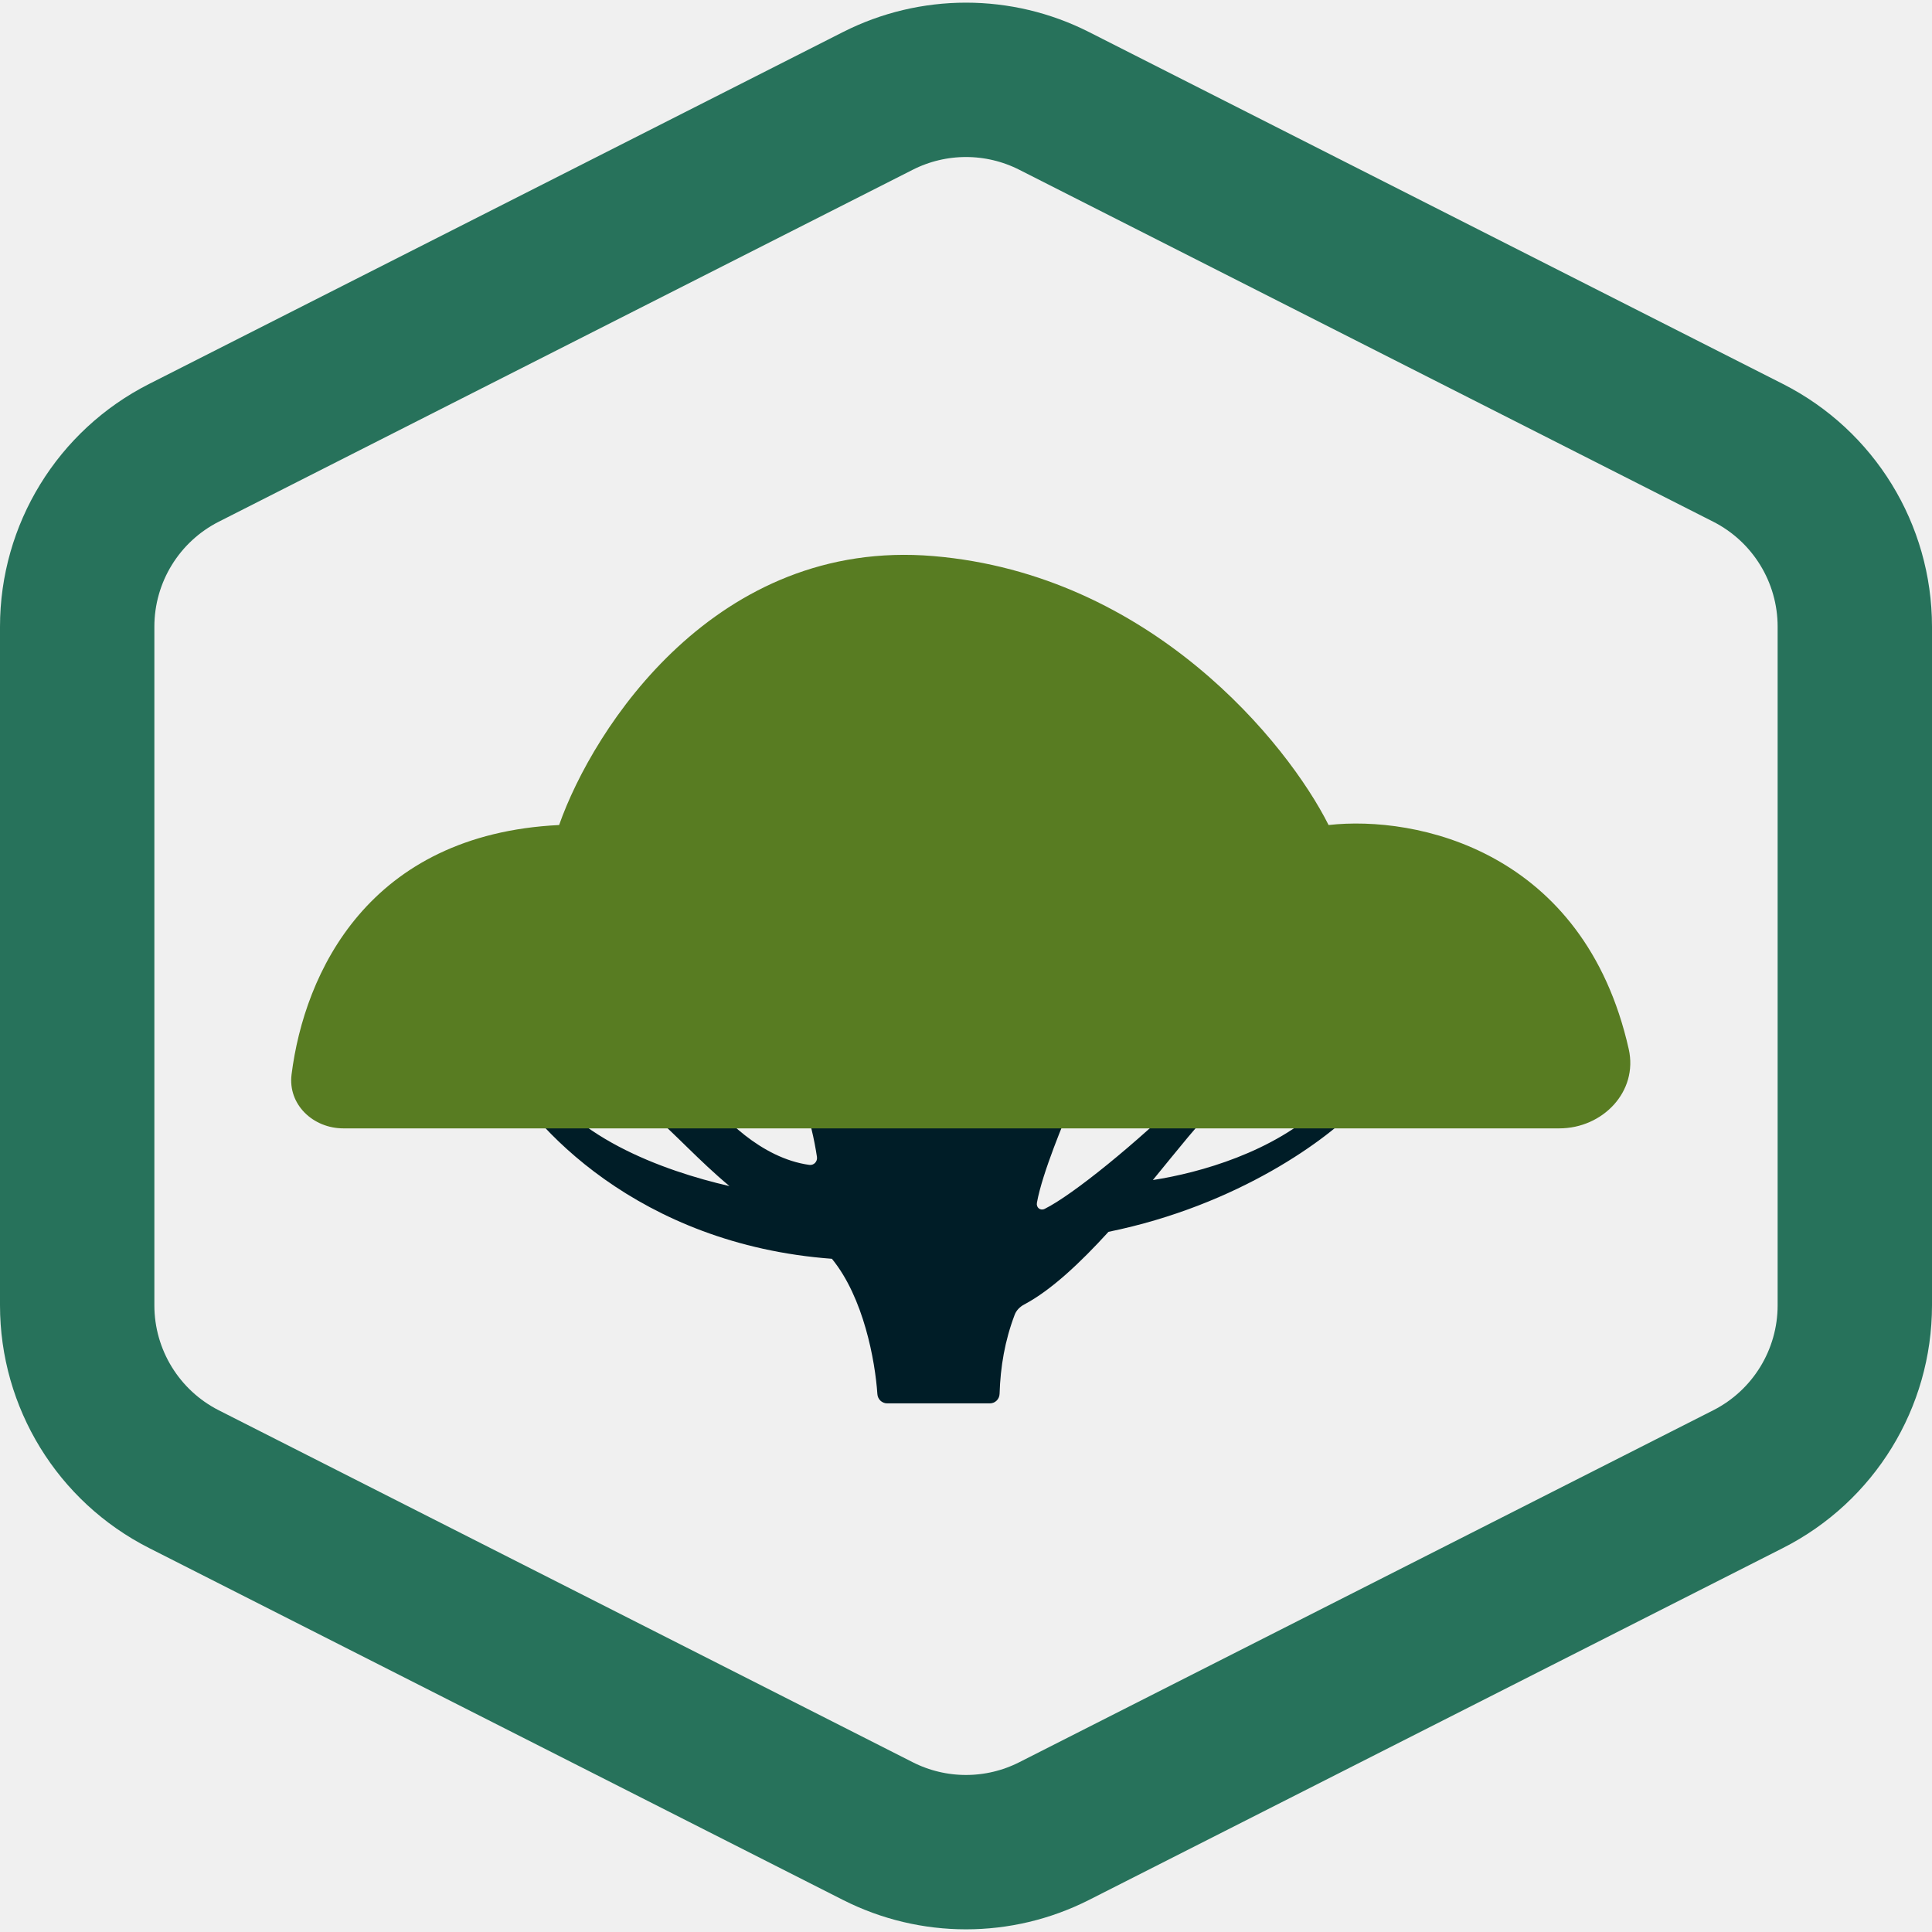
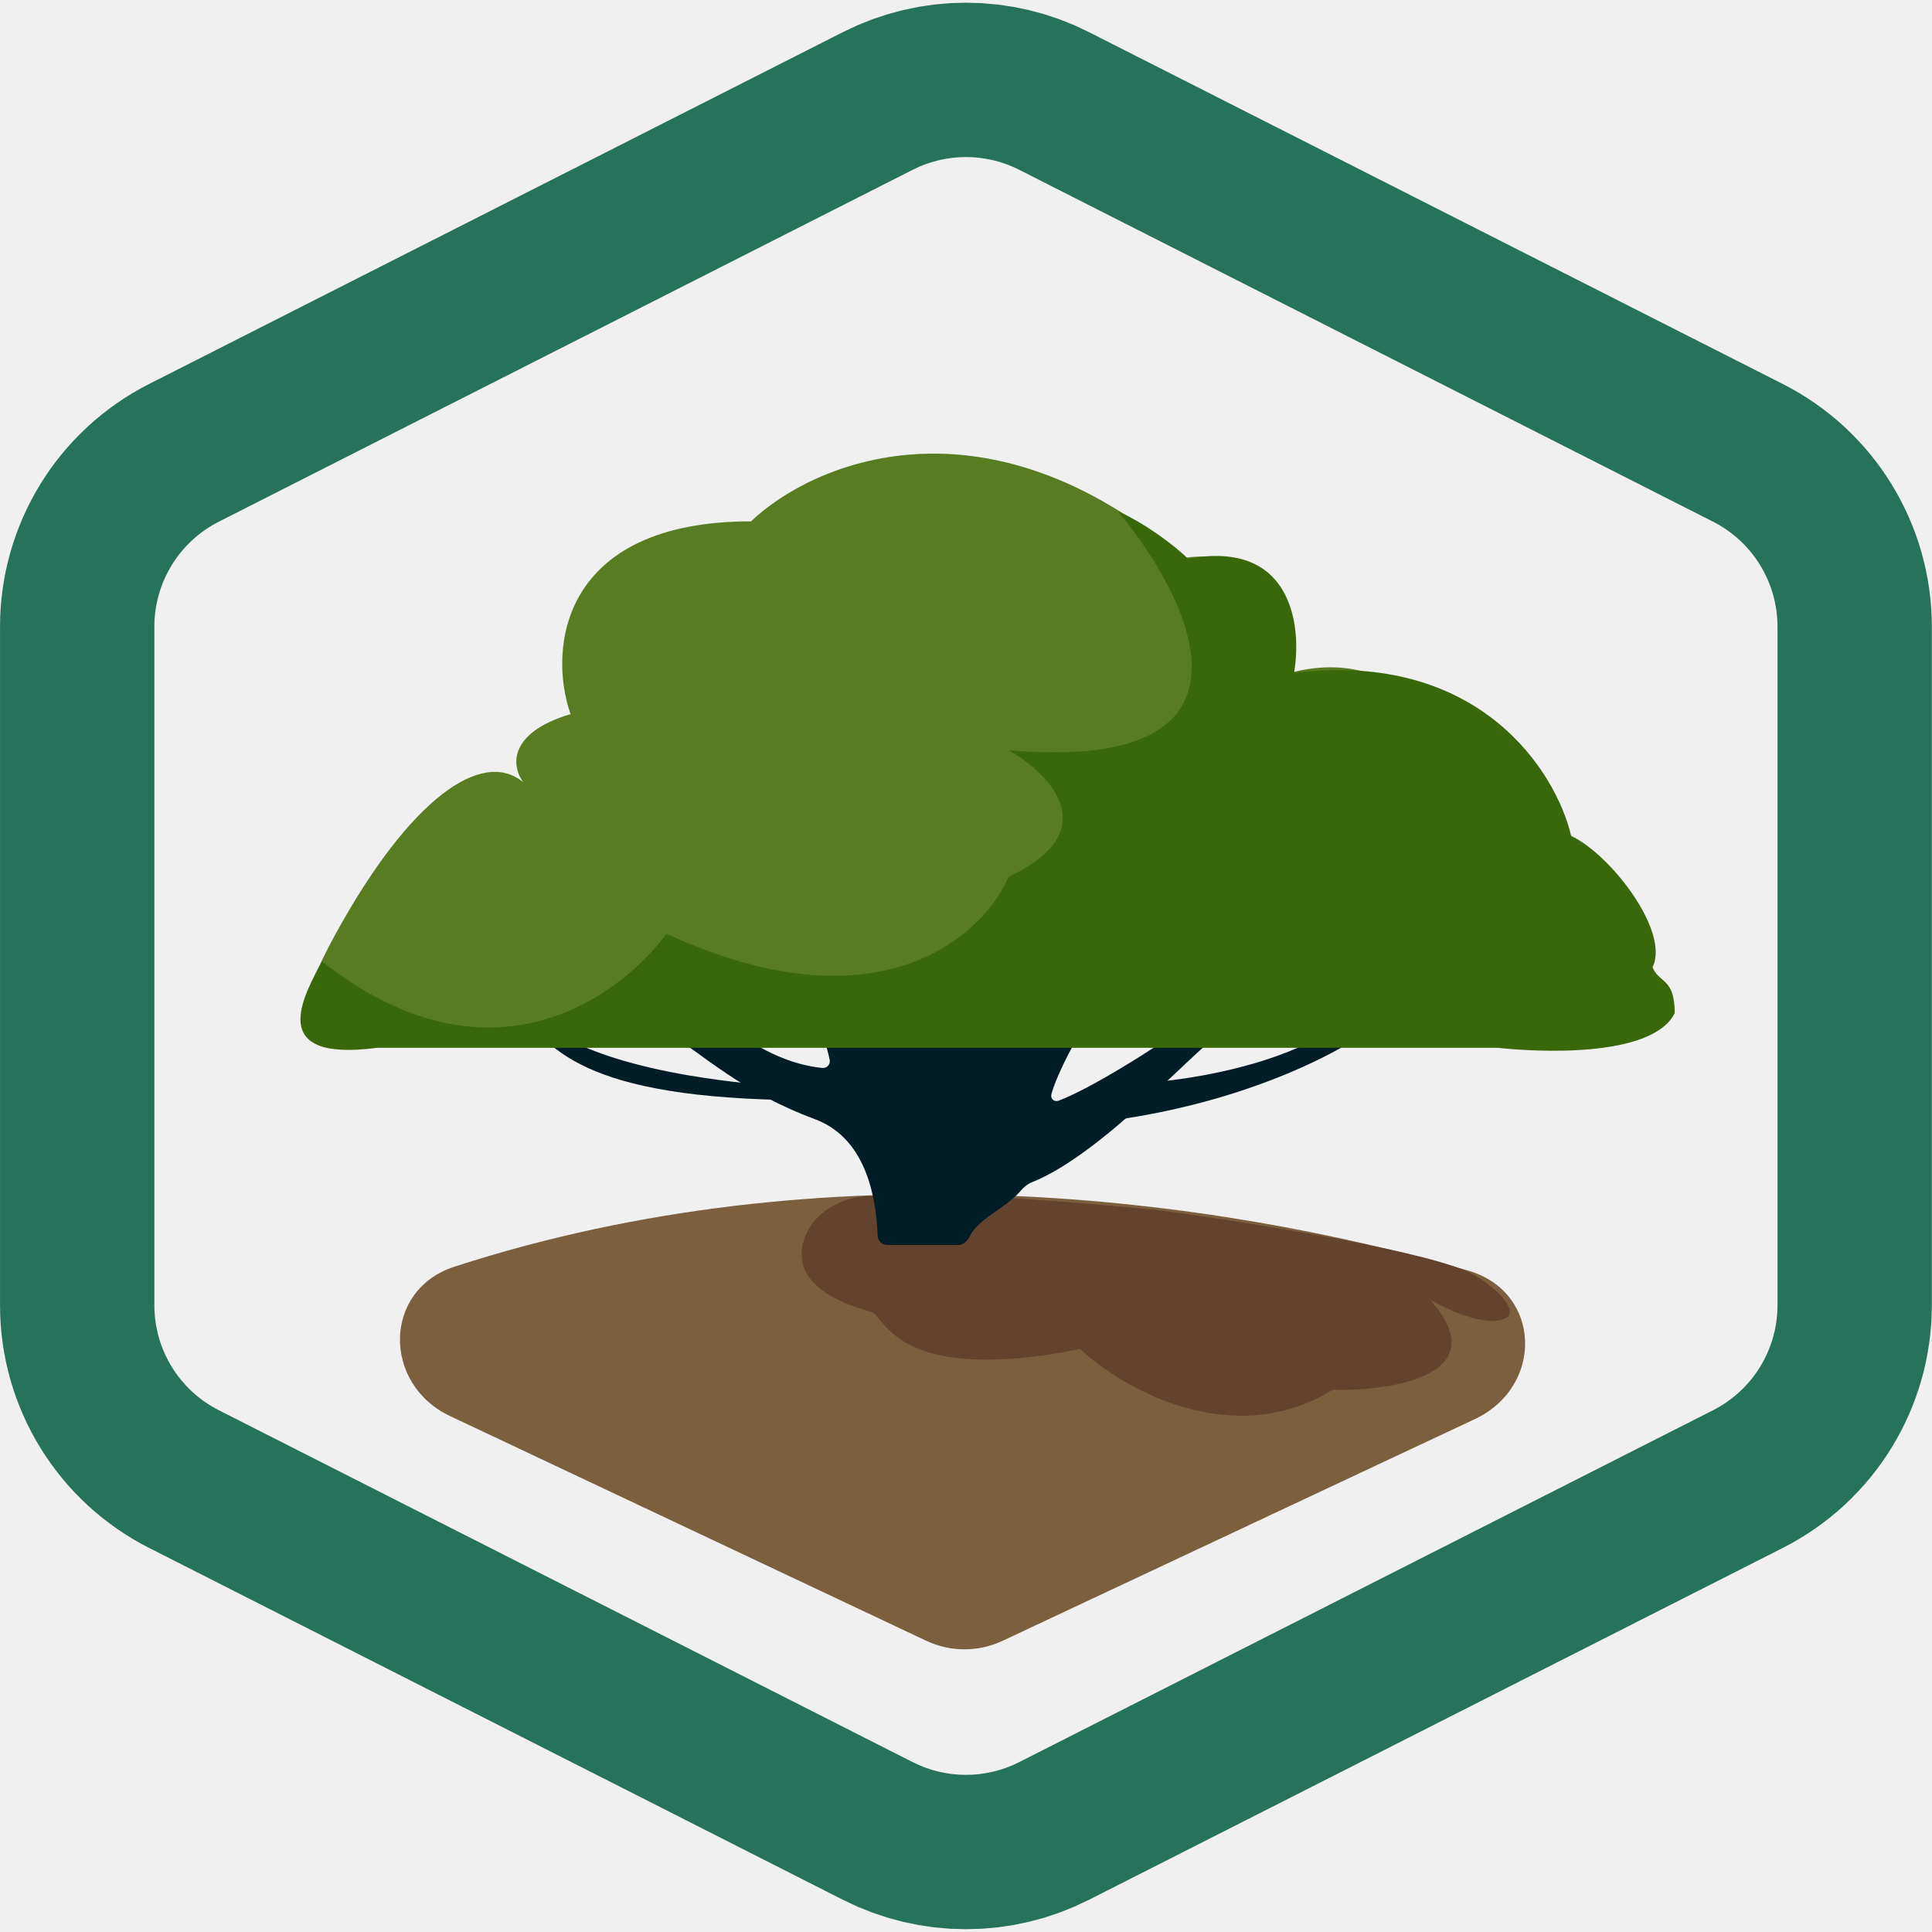
- <svg xmlns="http://www.w3.org/2000/svg" width="237.025" height="237.025" viewBox="0 -0.326 237.025 237.025" fill="none">
-   <g id="Group 633439">
-     <path id="Union" d="M65.306 130.362C69.343 139.012 81.429 143.339 89.494 145.188C85.719 142.038 82.853 138.791 79.603 136.009L86.602 133.95C88.4 136.583 93.326 141.765 99.285 142.587C99.852 142.666 100.312 142.173 100.227 141.606C99.93 139.64 99.313 136.604 98.388 134.76L131.295 135.481C130.738 136.799 127.871 143.519 127.212 147.236C127.108 147.826 127.63 148.248 128.168 147.981C131.62 146.267 139.468 139.883 145.765 133.679L148.722 136.009C147.291 137.149 144.655 140.527 141.437 144.445C147.193 143.563 156.27 141.002 162.25 135.322H166.758C163.032 139.324 152.009 147.529 135.992 150.8C132.599 154.526 128.987 157.951 125.65 159.716C125.128 159.992 124.694 160.423 124.484 160.975C123.281 164.143 122.733 167.346 122.632 170.679C122.613 171.322 122.093 171.844 121.45 171.844H108.835C108.2 171.844 107.683 171.34 107.64 170.706C107.365 166.616 105.955 158.864 102.062 154.107C78.289 152.345 65.004 137.73 61.248 130.362H65.306Z" fill="#001D27" />
-     <path id="Vector 229" d="M68.595 100.891C45.189 102.042 37.343 119.041 35.77 131.492C35.304 135.181 38.41 138.107 42.128 138.107H191.301C196.634 138.107 200.992 133.585 199.82 128.382C194.319 103.969 173.71 99.681 162.996 100.891C157.946 90.831 141.179 70.148 114.513 67.897C87.848 65.645 72.79 88.954 68.595 100.891Z" fill="#587C22" />
-     <path id="Polygon 6" d="M129.329 224.317C122.53 227.765 114.495 227.765 107.696 224.317L22.566 181.143C14.532 177.068 9.469 168.824 9.469 159.815L9.469 76.557C9.469 67.549 14.532 59.304 22.566 55.229L107.696 12.055C114.495 8.607 122.53 8.607 129.329 12.055L214.459 55.229C222.493 59.304 227.556 67.549 227.556 76.557L227.556 159.815C227.556 168.824 222.493 177.069 214.459 181.143L129.329 224.317Z" stroke="#27725B" stroke-width="18.938" />
-   </g>
+ <svg xmlns="http://www.w3.org/2000/svg" width="71.4" height="71.4" viewBox="0 -0.1 71.4 71.4" fill="none">
+   <mask id="stroke0_19384_44115" maskUnits="userSpaceOnUse" x="-0.67" y="-0.979" width="73" height="73" fill="black">
+     <rect fill="white" x="-0.67" y="-0.979" width="73" height="73" />
+     <path d="M37.666 65.022C36.428 65.65 34.967 65.65 33.73 65.022L8.088 52.018C6.626 51.277 5.705 49.777 5.705 48.138L5.705 23.06C5.705 21.421 6.626 19.921 8.088 19.179L33.73 6.175C34.967 5.547 36.428 5.547 37.666 6.175L63.307 19.179C64.769 19.921 65.69 21.421 65.69 23.06L65.69 48.138C65.69 49.777 64.769 51.277 63.307 52.018L37.666 65.022Z" />
+   </mask>
+   <path d="M65.69 48.138L65.69 23.06C65.69 21.421 64.769 19.921 63.307 19.179L37.666 6.175C36.428 5.547 34.967 5.547 33.73 6.175L8.088 19.179C6.626 19.921 5.705 21.421 5.705 23.06L5.705 48.138C5.705 49.777 6.626 51.277 8.088 52.018L33.73 65.022C34.967 65.65 36.428 65.65 37.666 65.022L63.307 52.018C64.769 51.277 65.69 49.777 65.69 48.138Z" stroke-width="11.408" stroke="#27725B" mask="url(#stroke0_19384_44115)" />
+   <path d="M34.229 60.536L16.637 52.235C14.125 51.05 14.15 47.571 16.792 46.713C30.572 42.239 44.891 44.131 54.263 46.858C56.977 47.648 57.064 51.144 54.505 52.345L37.051 60.539C36.157 60.959 35.122 60.958 34.229 60.536Z" fill="#7C5F3F" />
+   <path d="M29.678 45.84C30.04 44.394 31.837 43.882 32.69 44.183H32.991C33.714 43.822 39.919 44.334 42.931 44.635C46.244 45.087 53.202 46.201 54.528 47.045C55.853 47.888 55.883 48.4 55.732 48.551C55.13 49.033 53.574 48.35 52.871 47.948C55.281 50.719 51.465 51.312 49.256 51.261C45.521 53.551 41.475 51.211 39.919 49.755C33.142 51.111 32.69 48.551 32.239 48.4C31.787 48.249 29.226 47.647 29.678 45.84Z" fill="#63422E" />
+   <path d="M19.105 36.721C20.632 39.184 26.026 39.776 28.025 39.981L28.932 40.55C21.188 40.386 20.049 38.465 18.867 36.721H19.105Z" fill="#001D27" />
+   <path d="M49.437 37.815C47.237 39.34 43.664 39.854 42.152 39.921L40.09 41.425C45.698 40.864 49.574 38.785 50.811 37.815H49.437Z" fill="#001D27" />
+   <path d="M30.124 41.264C32.111 42.005 32.384 44.377 32.436 45.569C32.444 45.759 32.599 45.911 32.79 45.911L35.419 45.911C35.613 45.911 35.766 45.747 35.849 45.572C36.146 44.946 37.205 44.522 37.722 43.907C37.834 43.774 37.969 43.658 38.131 43.594C40.81 42.526 44.281 38.523 45.341 37.898L44.447 37.377C42.54 38.767 40.164 40.196 39.122 40.577C38.957 40.637 38.811 40.505 38.857 40.335C39.086 39.492 39.909 38.066 40.073 37.78L30.124 37.619C30.386 38.004 30.566 38.621 30.661 39.059C30.699 39.231 30.561 39.386 30.387 39.368C28.589 39.181 27.104 38.026 26.561 37.438L24.445 37.898C26.068 38.925 27.373 40.237 30.124 41.264Z" fill="#001D27" />
+   <path d="M14.051 38.595H52.304H55.768C60.105 38.956 60.233 36.864 60.032 35.81C61.598 32.557 57.274 31.403 55.768 31.051C53.358 24.786 50.196 24.137 47.786 24.739C48.389 20.763 45.326 20.271 43.72 20.523C36.37 14.257 30.015 17.008 27.756 19.167C20.768 19.167 20.231 23.832 21.085 26.292C19.036 26.895 18.782 28.005 19.334 28.808C17.828 27.553 15.158 29.382 12.387 34.443C9.616 39.503 12.444 38.595 14.051 38.595Z" fill="#587C22" />
+   <path d="M37.281 27.629C47.16 28.472 44.071 22.104 41.309 18.791C42.394 19.273 43.506 20.149 43.907 20.55C47.763 19.828 48.124 23.06 47.823 24.767C54.691 23.924 57.512 28.432 58.064 30.791C59.54 31.488 61.724 34.341 61.072 35.646C61.313 36.248 61.892 36.029 61.892 37.342C61.049 39.028 56.709 38.773 55.353 38.623H13.935C9.778 39.171 11.239 36.685 11.895 35.427C18.16 40.367 22.973 36.665 24.63 34.406C32.461 38.02 36.327 34.506 37.281 32.297C40.895 30.611 38.787 28.482 37.281 27.629Z" fill="#39680A" />
</svg>
